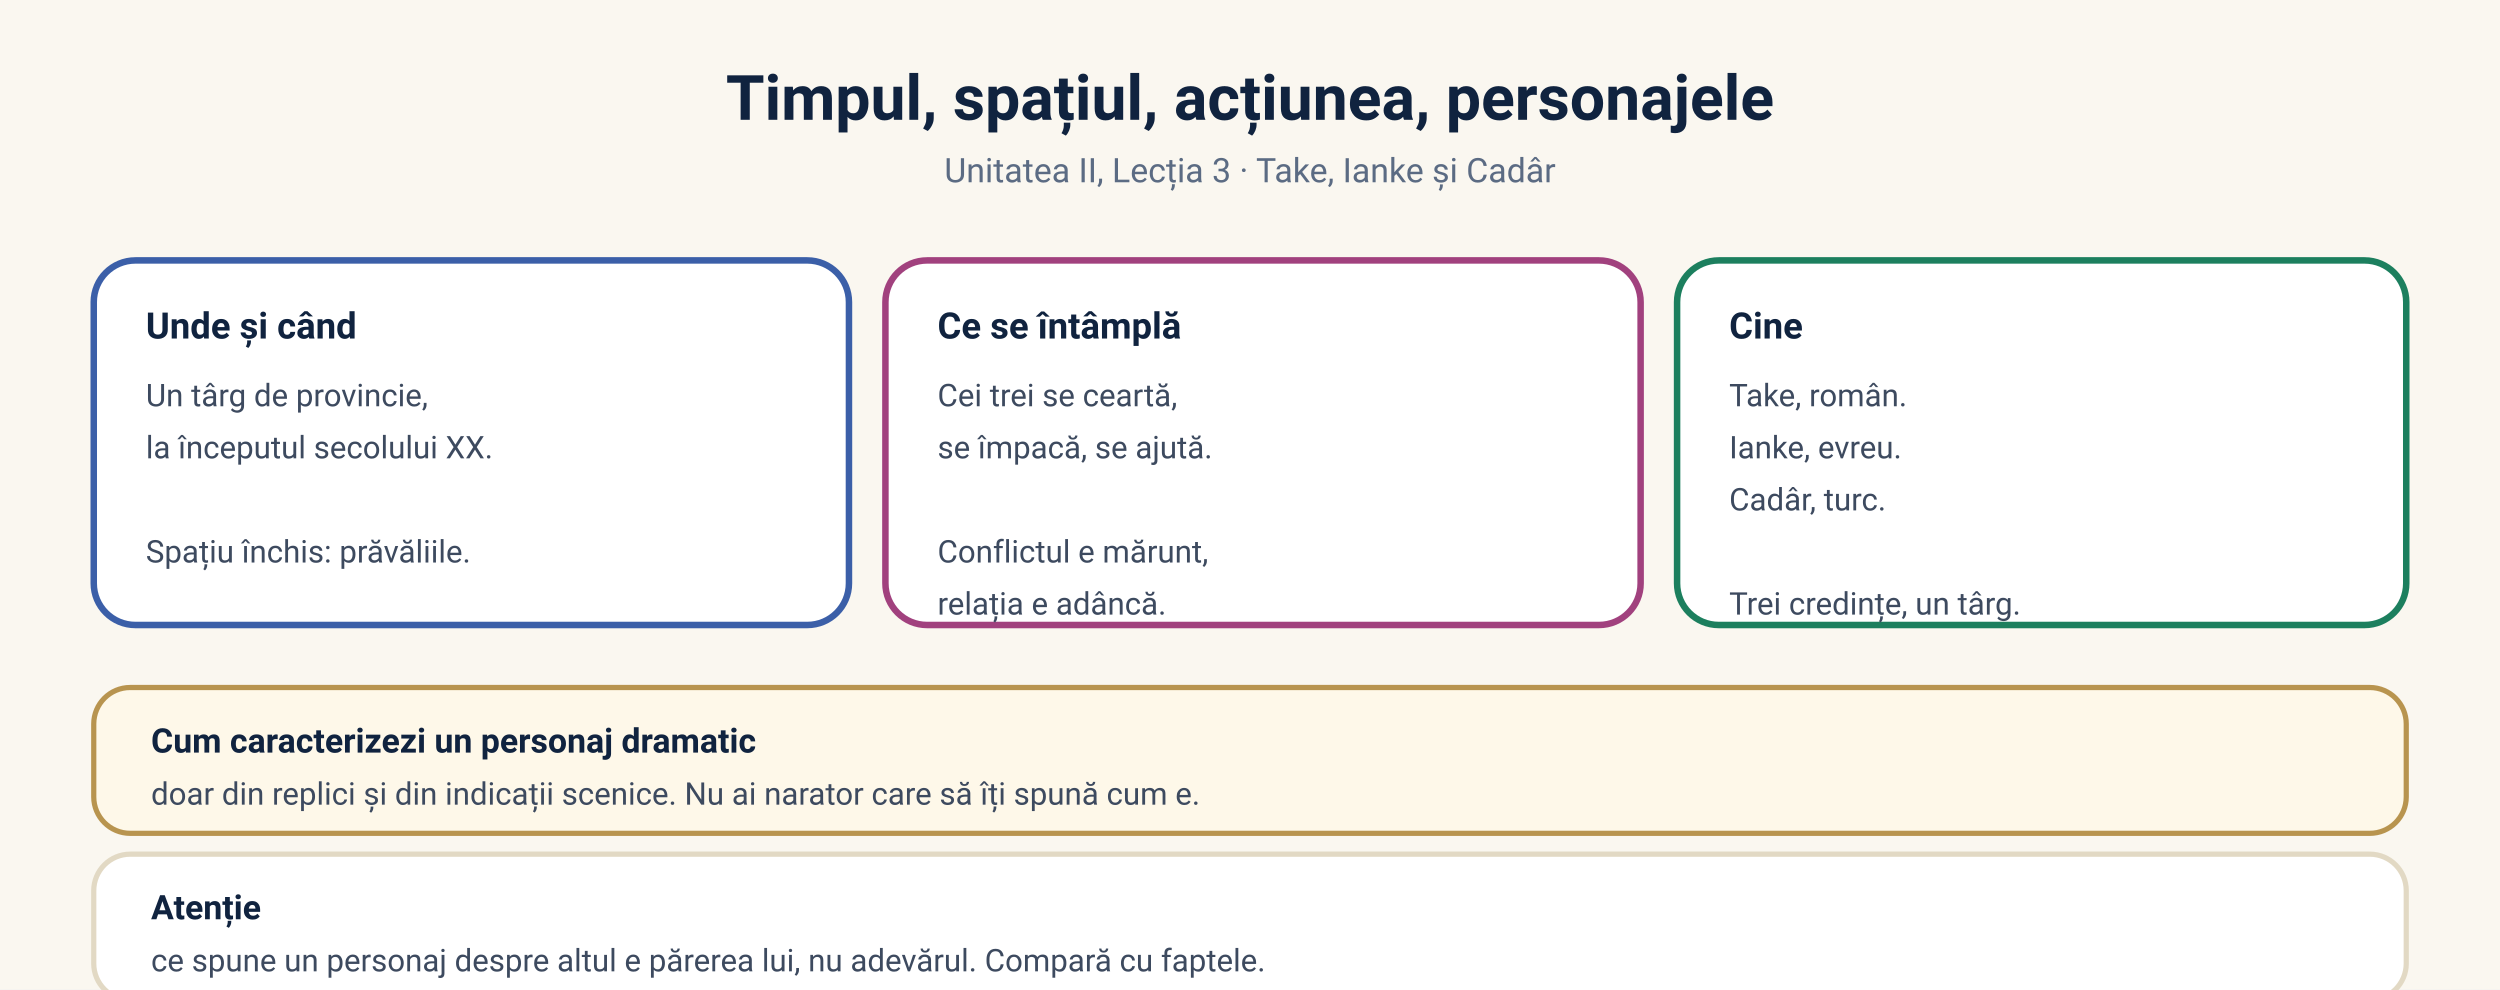
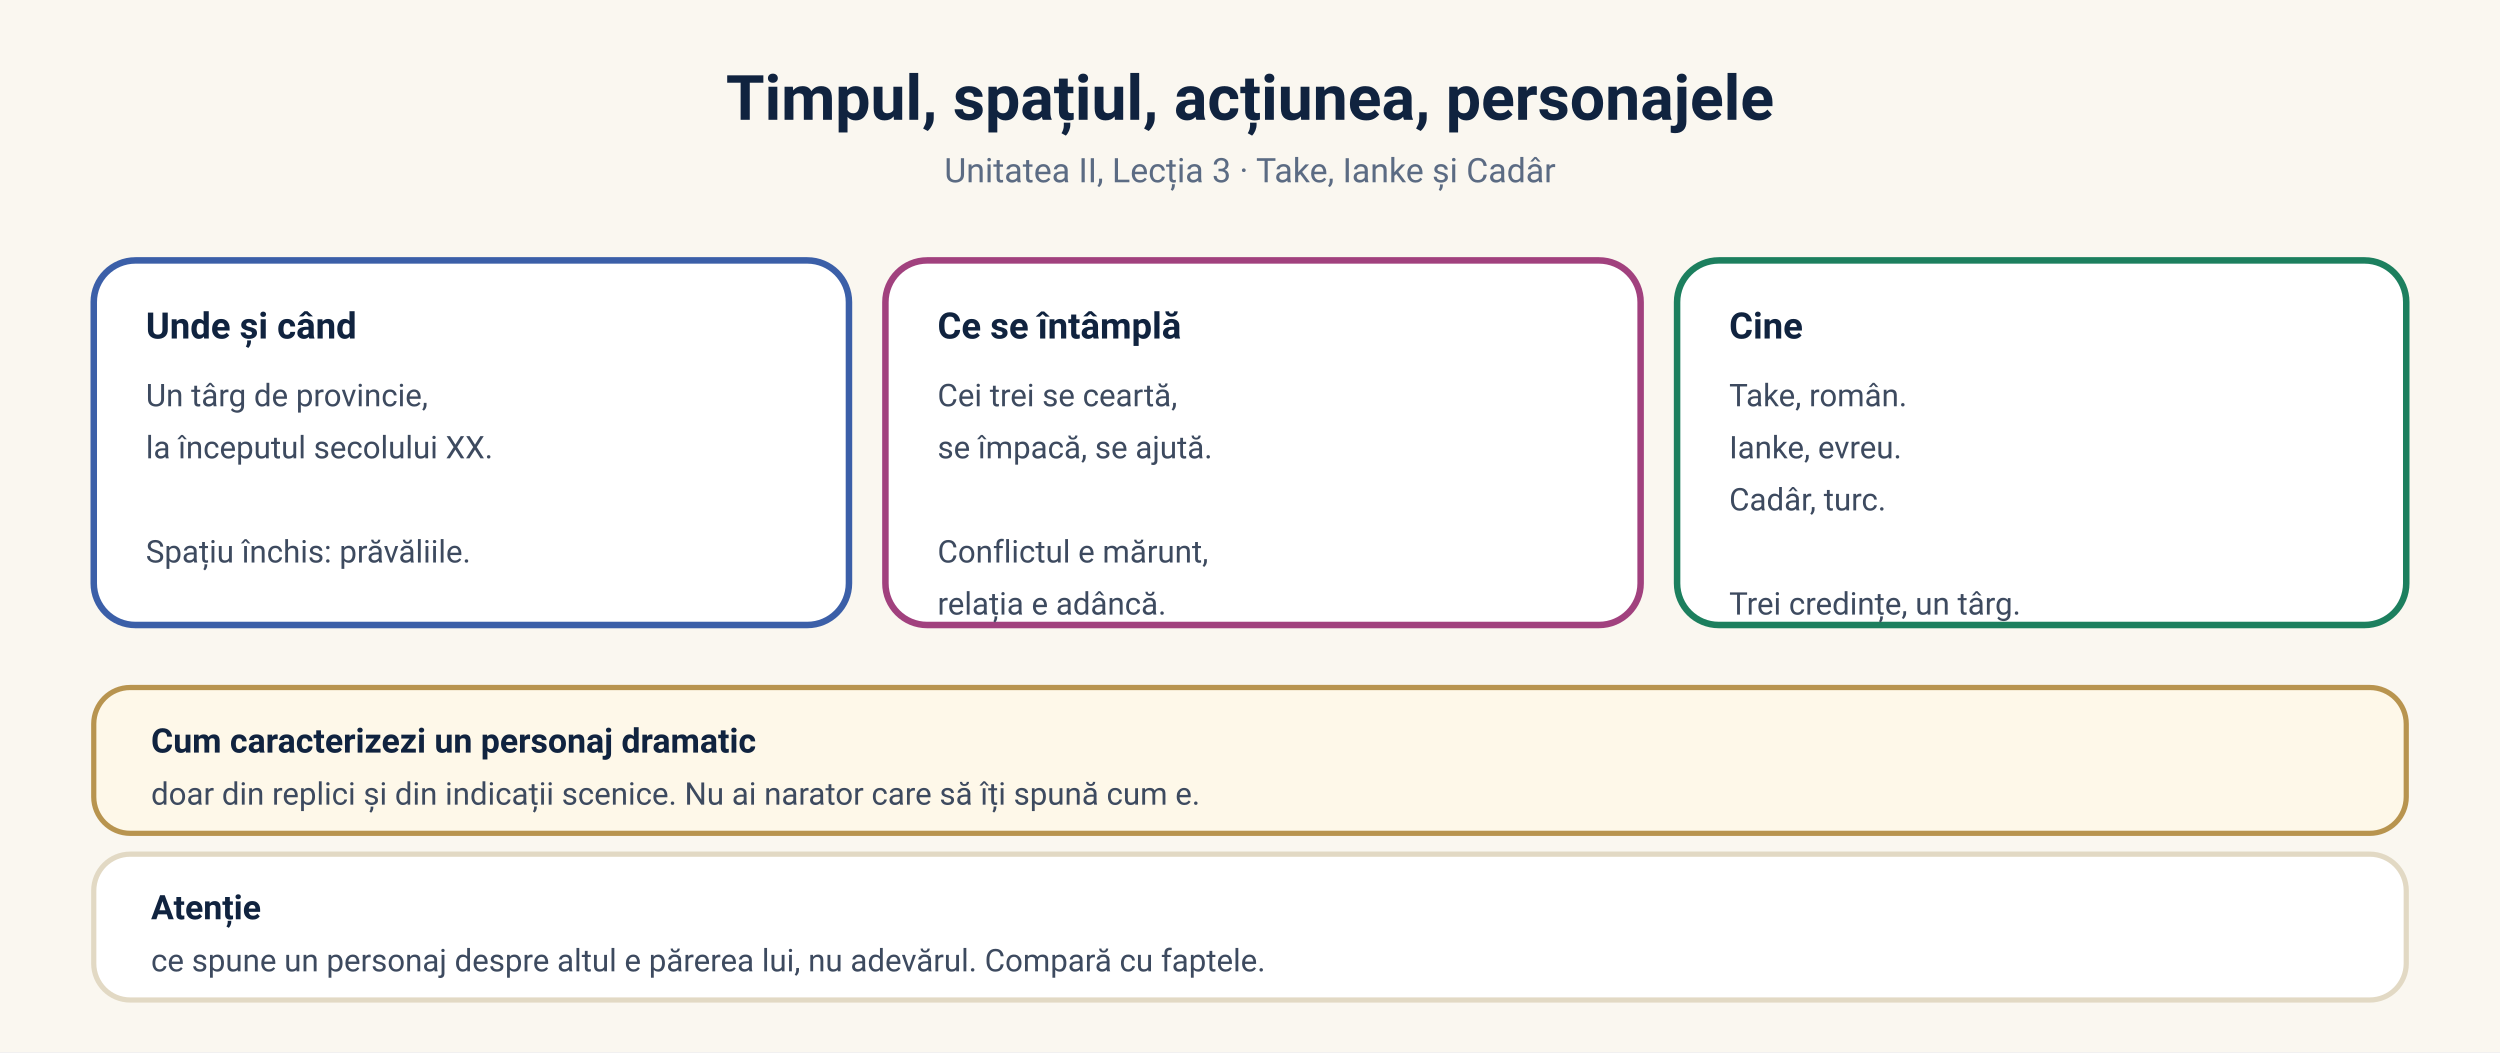
- <svg xmlns="http://www.w3.org/2000/svg" viewBox="0 0 960 380" font-family="'Segoe UI', 'Plus Jakarta Sans', -apple-system, Roboto, sans-serif">
-   <rect width="960" height="380" fill="#faf7f0" />
+ <svg xmlns="http://www.w3.org/2000/svg" viewBox="0 0 960 404" font-family="'Segoe UI', 'Plus Jakarta Sans', -apple-system, Roboto, sans-serif">
+   <rect width="960" height="404" fill="#faf7f0" />
  <text x="480" y="46" text-anchor="middle" font-size="24" font-weight="700" fill="#10233f">Timpul, spațiul, acțiunea, personajele</text>
  <text x="480" y="70" text-anchor="middle" font-size="13" fill="#5b6b83">Unitatea II, Lecția 3 · Take, Ianke și Cadâr</text>
  <rect x="36" y="100" width="290" height="140" rx="16" fill="#ffffff" stroke="#3b5fa8" stroke-width="2.5" />
  <text x="56" y="130" font-size="14" font-weight="700" fill="#10233f">Unde și când</text>
  <text x="56" y="156" font-size="12" fill="#3d4a5f">Un târg de provincie,</text>
  <text x="56" y="176" font-size="12" fill="#3d4a5f">la începutul secolului XX.</text>
  <text x="56" y="196" font-size="12" fill="#3d4a5f" />
  <text x="56" y="216" font-size="12" fill="#3d4a5f">Spațiu închis: prăvăliile.</text>
  <rect x="340" y="100" width="290" height="140" rx="16" fill="#ffffff" stroke="#a1417e" stroke-width="2.5" />
  <text x="360" y="130" font-size="14" font-weight="700" fill="#10233f">Ce se întâmplă</text>
  <text x="360" y="156" font-size="12" fill="#3d4a5f">Cei trei se ceartă,</text>
  <text x="360" y="176" font-size="12" fill="#3d4a5f">se împacă, se ajută.</text>
  <text x="360" y="196" font-size="12" fill="#3d4a5f" />
  <text x="360" y="216" font-size="12" fill="#3d4a5f">Conflictul e mărunt,</text>
  <text x="360" y="236" font-size="12" fill="#3d4a5f">relația e adâncă.</text>
  <rect x="644" y="100" width="280" height="140" rx="16" fill="#ffffff" stroke="#1c7f5e" stroke-width="2.5" />
  <text x="664" y="130" font-size="14" font-weight="700" fill="#10233f">Cine</text>
  <text x="664" y="156" font-size="12" fill="#3d4a5f">Take, român.</text>
  <text x="664" y="176" font-size="12" fill="#3d4a5f">Ianke, evreu.</text>
  <text x="664" y="196" font-size="12" fill="#3d4a5f">Cadâr, turc.</text>
  <text x="664" y="216" font-size="12" fill="#3d4a5f" />
  <text x="664" y="236" font-size="12" fill="#3d4a5f">Trei credințe, un târg.</text>
  <rect x="36" y="264" width="888" height="56" rx="14" fill="#fef8e9" stroke="#b8944f" stroke-width="2" />
  <text x="58" y="289" font-size="13" font-weight="700" fill="#10233f">Cum caracterizezi un personaj dramatic</text>
  <text x="58" y="309" font-size="12" fill="#3d4a5f">doar din replici și din indicații scenice. Nu ai narator care să îți spună cum e.</text>
  <rect x="36" y="328" width="888" height="56" rx="14" fill="#ffffff" stroke="#e2d9c4" stroke-width="2" />
  <text x="58" y="353" font-size="13" font-weight="700" fill="#10233f">Atenție</text>
  <text x="58" y="373" font-size="12" fill="#3d4a5f">ce spune un personaj despre altul e părerea lui, nu adevărul. Compară cu faptele.</text>
</svg>
